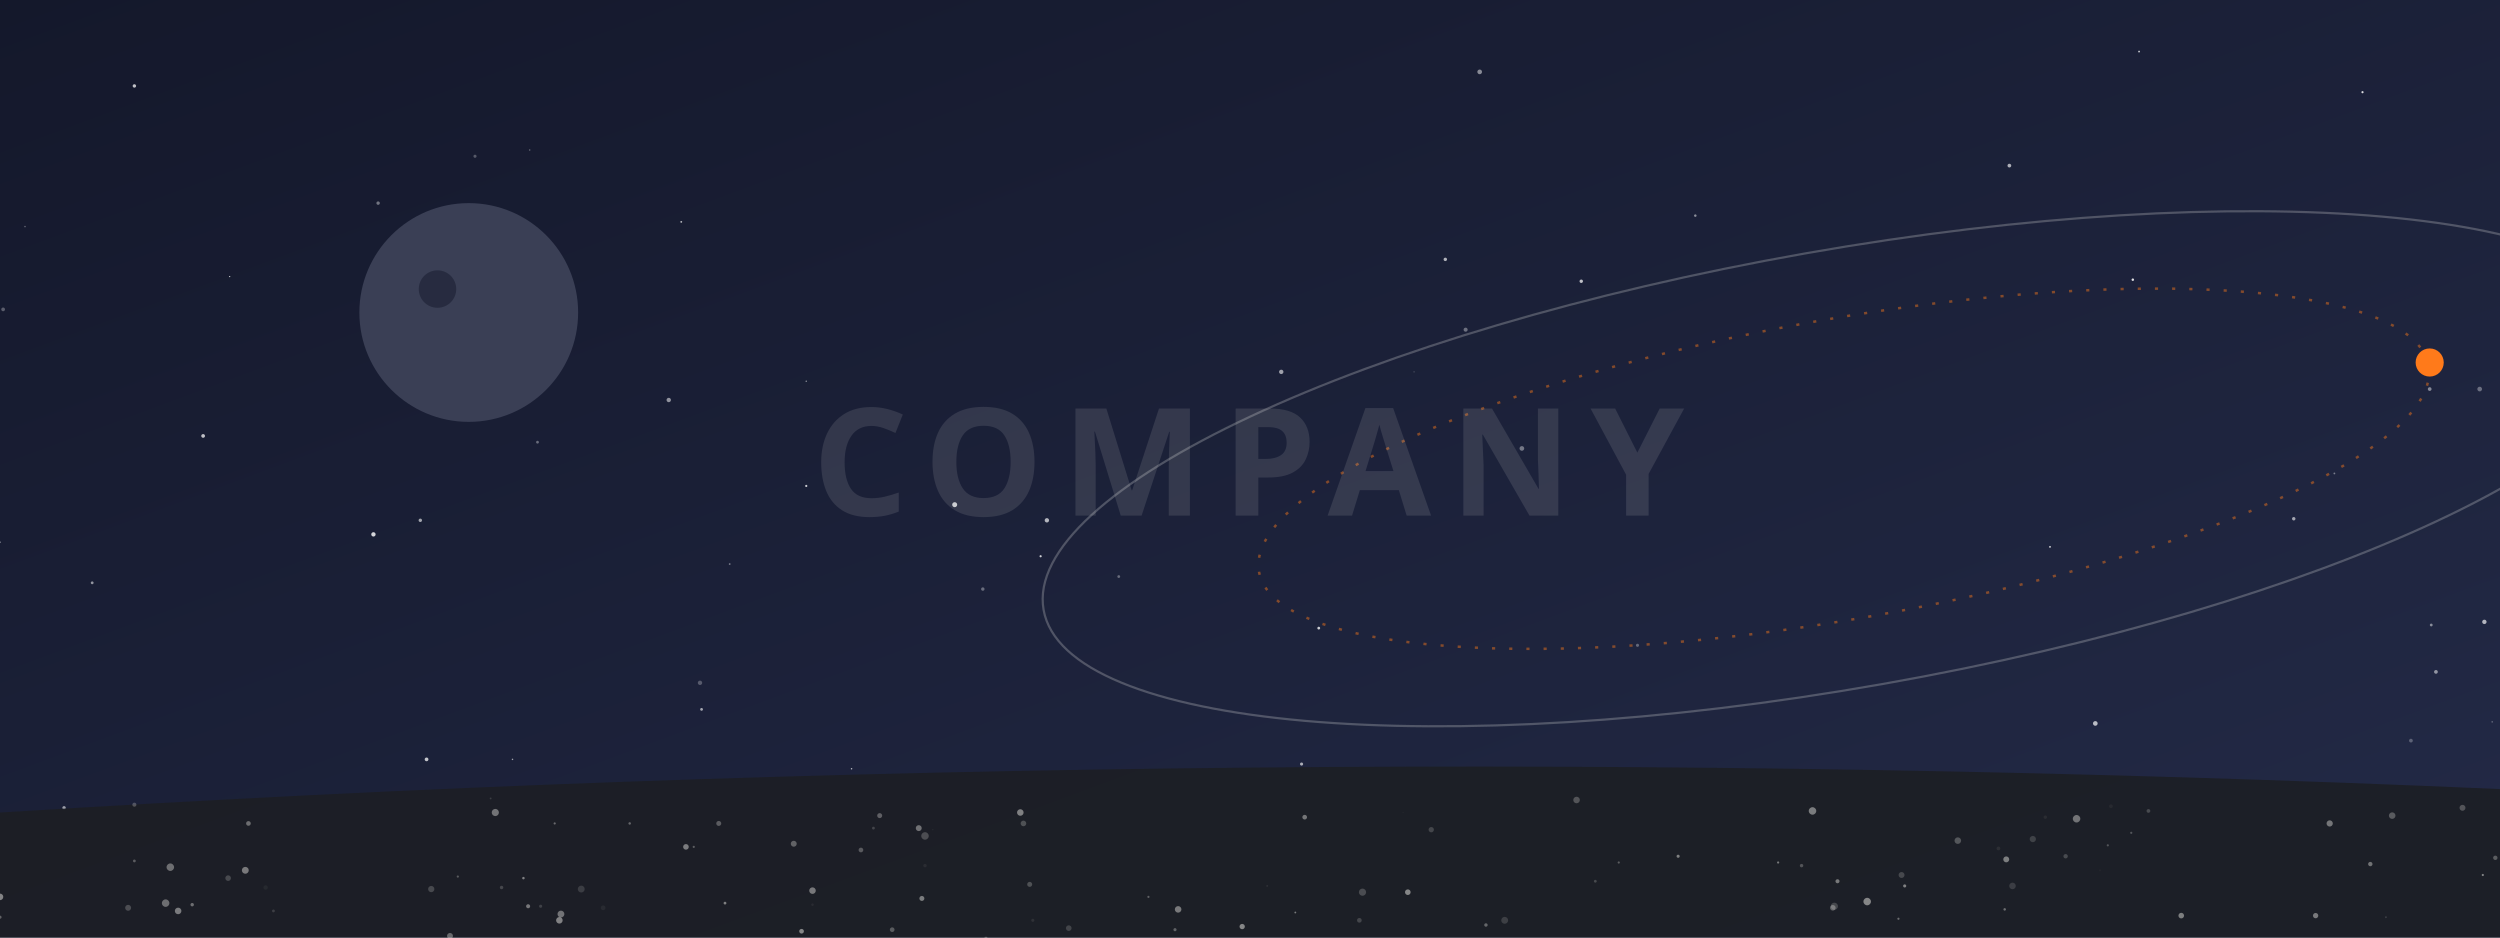
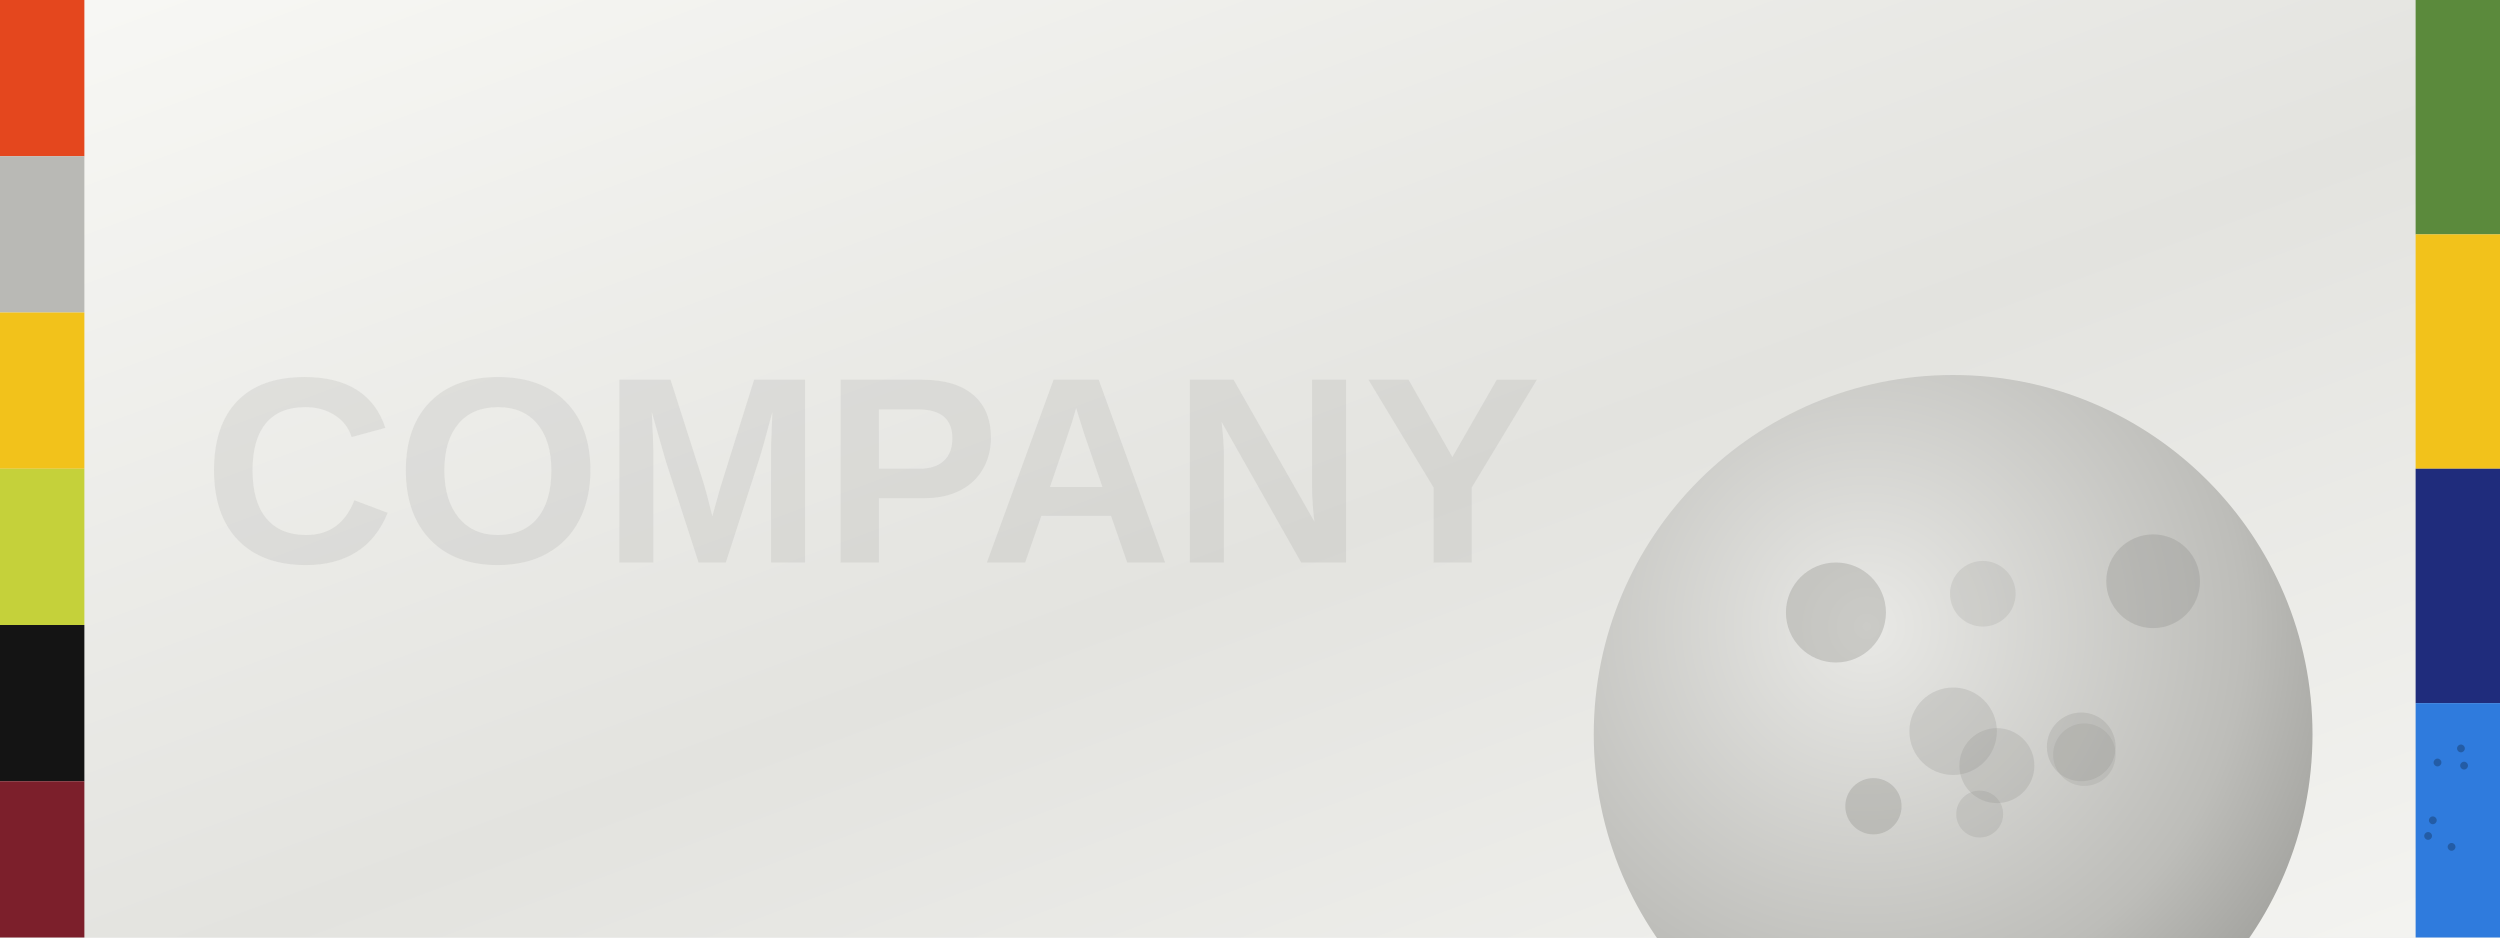
- <svg xmlns="http://www.w3.org/2000/svg" viewBox="0 0 1600 600" width="1600" height="600" role="img" aria-label="月面の地平線と軌道線を描いた会社概要のカバーイメージ">
+ <svg xmlns="http://www.w3.org/2000/svg" viewBox="0 0 1600 600" width="1600" height="600" role="img" aria-label="パールの地に月と色ブロックを配した会社概要のカバーイメージ">
  <defs>
-     <linearGradient id="c" x1="0" y1="0" x2="1" y2="1">
-       <stop offset="0" stop-color="#14182B" />
-       <stop offset="1" stop-color="#232A47" />
+     <linearGradient id="c12" x1="0" y1="0" x2="1" y2="1">
+       <stop offset="0" stop-color="#F8F8F5" />
+       <stop offset=".55" stop-color="#E3E3DF" />
+       <stop offset="1" stop-color="#F4F4F1" />
    </linearGradient>
  </defs>
-   <rect width="1600" height="600" fill="url(#c)" />
-   <circle cx="0" cy="347" r="0.5" fill="#fff" opacity="0.55" />
-   <circle cx="629" cy="377" r="1.1" fill="#fff" opacity="0.34" />
-   <circle cx="242" cy="130" r="1.1" fill="#fff" opacity="0.39" />
-   <circle cx="1555" cy="249" r="1.2" fill="#fff" opacity="0.46" />
-   <circle cx="86" cy="55" r="1.1" fill="#fff" opacity="0.73" />
-   <circle cx="16" cy="145" r="0.5" fill="#fff" opacity="0.35" />
-   <circle cx="246" cy="194" r="0.5" fill="#fff" opacity="0.76" />
-   <circle cx="1587" cy="249" r="1.5" fill="#fff" opacity="0.34" />
-   <circle cx="239" cy="342" r="1.4" fill="#fff" opacity="0.81" />
-   <circle cx="947" cy="46" r="1.5" fill="#fff" opacity="0.48" />
-   <circle cx="1543" cy="474" r="1.2" fill="#fff" opacity="0.27" />
-   <circle cx="1309" cy="523" r="1.1" fill="#fff" opacity="0.62" />
-   <circle cx="436" cy="142" r="0.6" fill="#fff" opacity="0.69" />
-   <circle cx="1365" cy="179" r="0.8" fill="#fff" opacity="0.85" />
-   <circle cx="1341" cy="463" r="1.5" fill="#fff" opacity="0.69" />
-   <circle cx="1369" cy="33" r="0.6" fill="#fff" opacity="0.75" />
-   <circle cx="1344" cy="557" r="0.6" fill="#fff" opacity="0.30" />
-   <circle cx="597" cy="531" r="0.4" fill="#fff" opacity="0.62" />
-   <circle cx="520" cy="579" r="0.8" fill="#fff" opacity="0.59" />
-   <circle cx="467" cy="361" r="0.6" fill="#fff" opacity="0.40" />
-   <circle cx="1494" cy="303" r="0.6" fill="#fff" opacity="0.41" />
-   <circle cx="670" cy="333" r="1.4" fill="#fff" opacity="0.67" />
-   <circle cx="1590" cy="398" r="1.4" fill="#fff" opacity="0.66" />
-   <circle cx="339" cy="96" r="0.5" fill="#fff" opacity="0.34" />
-   <circle cx="1512" cy="59" r="0.7" fill="#fff" opacity="0.84" />
-   <circle cx="716" cy="369" r="0.9" fill="#fff" opacity="0.33" />
-   <circle cx="1351" cy="516" r="1.2" fill="#fff" opacity="0.49" />
-   <circle cx="661" cy="589" r="1.0" fill="#fff" opacity="0.84" />
-   <circle cx="1048" cy="413" r="1.0" fill="#fff" opacity="0.31" />
-   <circle cx="1468" cy="332" r="1.1" fill="#fff" opacity="0.59" />
-   <circle cx="147" cy="177" r="0.4" fill="#fff" opacity="0.83" />
-   <circle cx="516" cy="311" r="0.7" fill="#fff" opacity="0.78" />
-   <circle cx="273" cy="486" r="1.2" fill="#fff" opacity="0.74" />
-   <circle cx="1286" cy="106" r="1.2" fill="#fff" opacity="0.64" />
-   <circle cx="1595" cy="462" r="0.5" fill="#fff" opacity="0.34" />
-   <circle cx="130" cy="279" r="1.2" fill="#fff" opacity="0.72" />
-   <circle cx="1279" cy="543" r="1.2" fill="#fff" opacity="0.72" />
-   <circle cx="41" cy="517" r="1.1" fill="#fff" opacity="0.57" />
-   <circle cx="820" cy="238" r="1.4" fill="#fff" opacity="0.58" />
-   <circle cx="833" cy="489" r="1.0" fill="#fff" opacity="0.63" />
-   <circle cx="1559" cy="430" r="1.2" fill="#fff" opacity="0.51" />
-   <circle cx="545" cy="492" r="0.5" fill="#fff" opacity="0.67" />
-   <circle cx="592" cy="554" r="1.1" fill="#fff" opacity="0.63" />
-   <circle cx="170" cy="568" r="1.4" fill="#fff" opacity="0.48" />
-   <circle cx="59" cy="373" r="0.9" fill="#fff" opacity="0.53" />
-   <circle cx="311" cy="257" r="1.2" fill="#fff" opacity="0.36" />
-   <circle cx="1312" cy="350" r="0.6" fill="#fff" opacity="0.79" />
-   <circle cx="2" cy="198" r="1.2" fill="#fff" opacity="0.29" />
-   <circle cx="328" cy="486" r="0.5" fill="#fff" opacity="0.58" />
-   <circle cx="666" cy="356" r="0.7" fill="#fff" opacity="0.79" />
-   <circle cx="428" cy="256" r="1.4" fill="#fff" opacity="0.52" />
-   <circle cx="344" cy="283" r="0.9" fill="#fff" opacity="0.35" />
-   <circle cx="386" cy="581" r="1.5" fill="#fff" opacity="0.56" />
-   <circle cx="449" cy="454" r="0.9" fill="#fff" opacity="0.60" />
-   <circle cx="974" cy="287" r="1.5" fill="#fff" opacity="0.39" />
-   <circle cx="1012" cy="180" r="1.1" fill="#fff" opacity="0.72" />
-   <circle cx="898" cy="520" r="0.4" fill="#fff" opacity="0.36" />
-   <circle cx="631" cy="600" r="0.9" fill="#fff" opacity="0.66" />
-   <circle cx="844" cy="402" r="0.9" fill="#fff" opacity="0.77" />
-   <circle cx="938" cy="211" r="1.3" fill="#fff" opacity="0.36" />
-   <circle cx="925" cy="166" r="1.1" fill="#fff" opacity="0.66" />
-   <circle cx="611" cy="323" r="1.6" fill="#fff" opacity="0.76" />
-   <circle cx="905" cy="238" r="0.4" fill="#fff" opacity="0.26" />
-   <circle cx="448" cy="437" r="1.4" fill="#fff" opacity="0.26" />
-   <circle cx="304" cy="100" r="1.0" fill="#fff" opacity="0.27" />
-   <circle cx="811" cy="567" r="0.6" fill="#fff" opacity="0.84" />
-   <circle cx="269" cy="333" r="1.1" fill="#fff" opacity="0.59" />
-   <circle cx="1556" cy="400" r="0.9" fill="#fff" opacity="0.47" />
-   <circle cx="1085" cy="138" r="0.8" fill="#fff" opacity="0.50" />
-   <circle cx="516" cy="244" r="0.5" fill="#fff" opacity="0.48" />
-   <ellipse cx="1180" cy="300" rx="520" ry="140" transform="rotate(-10 1180 300)" fill="none" stroke="#EEEDE8" stroke-opacity=".25" stroke-width="1.4" />
-   <ellipse cx="1180" cy="300" rx="380" ry="96" transform="rotate(-10 1180 300)" fill="none" stroke="#FF7A1A" stroke-opacity=".45" stroke-width="1.6" stroke-dasharray="2 9" />
-   <path d="M0 520 Q800 470 1600 505 V600 H0Z" fill="#1C1E24" opacity=".9" />
-   <circle cx="0" cy="574" r="2.1" fill="#EEEDE8" opacity="0.49" />
-   <circle cx="1482" cy="586" r="1.7" fill="#EEEDE8" opacity="0.44" />
-   <circle cx="1329" cy="524" r="2.4" fill="#EEEDE8" opacity="0.41" />
-   <circle cx="1284" cy="550" r="1.9" fill="#EEEDE8" opacity="0.46" />
-   <circle cx="1160" cy="519" r="2.4" fill="#EEEDE8" opacity="0.45" />
-   <circle cx="684" cy="594" r="1.8" fill="#EEEDE8" opacity="0.18" />
-   <circle cx="0" cy="587" r="1.0" fill="#EEEDE8" opacity="0.33" />
-   <circle cx="653" cy="520" r="2.1" fill="#EEEDE8" opacity="0.47" />
-   <circle cx="659" cy="566" r="1.6" fill="#EEEDE8" opacity="0.24" />
-   <circle cx="359" cy="585" r="2.2" fill="#EEEDE8" opacity="0.41" />
-   <circle cx="338" cy="580" r="1.3" fill="#EEEDE8" opacity="0.43" />
-   <circle cx="752" cy="595" r="1.0" fill="#EEEDE8" opacity="0.33" />
-   <circle cx="872" cy="571" r="2.3" fill="#EEEDE8" opacity="0.22" />
-   <circle cx="146" cy="562" r="1.8" fill="#EEEDE8" opacity="0.21" />
-   <circle cx="520" cy="570" r="2.1" fill="#EEEDE8" opacity="0.43" />
-   <circle cx="1217" cy="560" r="1.9" fill="#EEEDE8" opacity="0.20" />
-   <circle cx="1322" cy="548" r="1.4" fill="#EEEDE8" opacity="0.21" />
-   <circle cx="513" cy="596" r="1.5" fill="#EEEDE8" opacity="0.50" />
-   <circle cx="963" cy="589" r="2.2" fill="#EEEDE8" opacity="0.16" />
-   <circle cx="372" cy="569" r="2.2" fill="#EEEDE8" opacity="0.15" />
-   <circle cx="1219" cy="567" r="1.0" fill="#EEEDE8" opacity="0.48" />
-   <circle cx="460" cy="527" r="1.6" fill="#EEEDE8" opacity="0.30" />
-   <circle cx="1589" cy="560" r="0.7" fill="#EEEDE8" opacity="0.49" />
-   <circle cx="901" cy="571" r="1.8" fill="#EEEDE8" opacity="0.50" />
-   <circle cx="571" cy="595" r="1.5" fill="#EEEDE8" opacity="0.29" />
-   <circle cx="1576" cy="517" r="1.9" fill="#EEEDE8" opacity="0.26" />
-   <circle cx="1597" cy="549" r="1.4" fill="#EEEDE8" opacity="0.30" />
-   <circle cx="1517" cy="553" r="1.4" fill="#EEEDE8" opacity="0.40" />
-   <circle cx="335" cy="562" r="0.8" fill="#EEEDE8" opacity="0.48" />
-   <circle cx="123" cy="579" r="1.1" fill="#EEEDE8" opacity="0.39" />
-   <circle cx="293" cy="561" r="0.7" fill="#EEEDE8" opacity="0.29" />
-   <circle cx="559" cy="530" r="0.9" fill="#EEEDE8" opacity="0.19" />
-   <circle cx="563" cy="522" r="1.6" fill="#EEEDE8" opacity="0.32" />
-   <circle cx="1527" cy="587" r="0.6" fill="#EEEDE8" opacity="0.16" />
-   <circle cx="795" cy="593" r="1.7" fill="#EEEDE8" opacity="0.50" />
-   <circle cx="1074" cy="548" r="1.0" fill="#EEEDE8" opacity="0.47" />
-   <circle cx="1253" cy="538" r="2.1" fill="#EEEDE8" opacity="0.27" />
-   <circle cx="444" cy="542" r="0.7" fill="#EEEDE8" opacity="0.32" />
-   <circle cx="1021" cy="564" r="0.9" fill="#EEEDE8" opacity="0.21" />
-   <circle cx="1036" cy="552" r="0.7" fill="#EEEDE8" opacity="0.30" />
-   <circle cx="355" cy="527" r="0.7" fill="#EEEDE8" opacity="0.37" />
-   <circle cx="590" cy="575" r="1.6" fill="#EEEDE8" opacity="0.45" />
-   <circle cx="508" cy="540" r="1.9" fill="#EEEDE8" opacity="0.33" />
-   <circle cx="317" cy="520" r="2.3" fill="#EEEDE8" opacity="0.41" />
-   <circle cx="464" cy="578" r="0.9" fill="#EEEDE8" opacity="0.47" />
-   <circle cx="870" cy="589" r="1.5" fill="#EEEDE8" opacity="0.19" />
-   <circle cx="754" cy="582" r="2.1" fill="#EEEDE8" opacity="0.44" />
-   <circle cx="403" cy="527" r="0.8" fill="#EEEDE8" opacity="0.35" />
-   <circle cx="1288" cy="567" r="2.1" fill="#EEEDE8" opacity="0.15" />
-   <circle cx="588" cy="530" r="1.9" fill="#EEEDE8" opacity="0.40" />
-   <circle cx="1531" cy="522" r="2.1" fill="#EEEDE8" opacity="0.29" />
-   <circle cx="106" cy="578" r="2.4" fill="#EEEDE8" opacity="0.39" />
-   <circle cx="551" cy="544" r="1.5" fill="#EEEDE8" opacity="0.29" />
-   <circle cx="1153" cy="554" r="1.1" fill="#EEEDE8" opacity="0.26" />
-   <circle cx="655" cy="527" r="1.8" fill="#EEEDE8" opacity="0.24" />
-   <circle cx="829" cy="584" r="0.6" fill="#EEEDE8" opacity="0.45" />
-   <circle cx="439" cy="542" r="1.8" fill="#EEEDE8" opacity="0.45" />
-   <circle cx="951" cy="592" r="1.1" fill="#EEEDE8" opacity="0.35" />
-   <circle cx="114" cy="583" r="2.1" fill="#EEEDE8" opacity="0.45" />
-   <circle cx="1283" cy="582" r="0.8" fill="#EEEDE8" opacity="0.39" />
-   <circle cx="735" cy="574" r="0.7" fill="#EEEDE8" opacity="0.32" />
-   <circle cx="1195" cy="577" r="2.4" fill="#EEEDE8" opacity="0.50" />
-   <circle cx="314" cy="511" r="0.6" fill="#EEEDE8" opacity="0.15" />
-   <circle cx="86" cy="551" r="0.9" fill="#EEEDE8" opacity="0.30" />
-   <circle cx="1396" cy="586" r="1.8" fill="#EEEDE8" opacity="0.46" />
-   <circle cx="346" cy="580" r="1.0" fill="#EEEDE8" opacity="0.17" />
-   <circle cx="1491" cy="527" r="2.0" fill="#EEEDE8" opacity="0.42" />
-   <circle cx="86" cy="515" r="1.3" fill="#EEEDE8" opacity="0.26" />
-   <circle cx="109" cy="555" r="2.4" fill="#EEEDE8" opacity="0.39" />
-   <circle cx="159" cy="527" r="1.5" fill="#EEEDE8" opacity="0.38" />
-   <circle cx="835" cy="523" r="1.5" fill="#EEEDE8" opacity="0.42" />
-   <circle cx="276" cy="569" r="2.0" fill="#EEEDE8" opacity="0.21" />
-   <circle cx="1301" cy="537" r="2.0" fill="#EEEDE8" opacity="0.17" />
-   <circle cx="1349" cy="541" r="0.7" fill="#EEEDE8" opacity="0.26" />
-   <circle cx="1364" cy="533" r="0.7" fill="#EEEDE8" opacity="0.27" />
-   <circle cx="82" cy="581" r="1.9" fill="#EEEDE8" opacity="0.23" />
-   <circle cx="1174" cy="580" r="2.3" fill="#EEEDE8" opacity="0.20" />
-   <circle cx="157" cy="557" r="2.2" fill="#EEEDE8" opacity="0.44" />
-   <circle cx="321" cy="568" r="1.1" fill="#EEEDE8" opacity="0.20" />
-   <circle cx="1375" cy="519" r="1.2" fill="#EEEDE8" opacity="0.21" />
-   <circle cx="916" cy="531" r="1.7" fill="#EEEDE8" opacity="0.19" />
-   <circle cx="1215" cy="588" r="0.7" fill="#EEEDE8" opacity="0.38" />
-   <circle cx="1176" cy="564" r="1.3" fill="#EEEDE8" opacity="0.43" />
-   <circle cx="175" cy="583" r="0.9" fill="#EEEDE8" opacity="0.16" />
-   <circle cx="1009" cy="512" r="2.1" fill="#EEEDE8" opacity="0.26" />
-   <circle cx="1173" cy="581" r="1.8" fill="#EEEDE8" opacity="0.32" />
-   <circle cx="592" cy="535" r="2.4" fill="#EEEDE8" opacity="0.23" />
-   <circle cx="288" cy="599" r="1.9" fill="#EEEDE8" opacity="0.36" />
-   <circle cx="358" cy="589" r="2.1" fill="#EEEDE8" opacity="0.48" />
-   <circle cx="1138" cy="552" r="0.7" fill="#EEEDE8" opacity="0.43" />
-   <circle cx="300" cy="200" r="70" fill="#3a3f55" />
-   <circle cx="280" cy="185" r="12" fill="#14182B" opacity=".5" />
-   <circle cx="1555" cy="232" r="9" fill="#FF7A1A" />
-   <text x="520" y="330" font-family="Sora, Segoe UI, sans-serif" font-size="96" font-weight="700" fill="#EEEDE8" opacity=".12" letter-spacing="12">COMPANY</text>
+   <rect width="1600" height="600" fill="url(#c12)" />
+   <rect x="0" y="0" width="54" height="100" fill="#E4471E" />
+   <rect x="0" y="100" width="54" height="100" fill="#B9B9B5" />
+   <rect x="0" y="200" width="54" height="100" fill="#F2C21B" />
+   <rect x="0" y="300" width="54" height="100" fill="#C5D13A" />
+   <rect x="0" y="400" width="54" height="100" fill="#141414" />
+   <rect x="0" y="500" width="54" height="100" fill="#7C1F2B" />
+   <rect x="1546" y="0" width="54" height="150" fill="#5B8A3C" />
+   <rect x="1546" y="150" width="54" height="150" fill="#F2C21B" />
+   <rect x="1546" y="300" width="54" height="150" fill="#1F2C7C" />
+   <rect x="1546" y="450" width="54" height="150" fill="#2F7BDD" />
+   <circle cx="1554" cy="535" r="2.5" fill="#000" opacity=".25" />
+   <circle cx="1557" cy="525" r="2.5" fill="#000" opacity=".25" />
+   <circle cx="1569" cy="542" r="2.5" fill="#000" opacity=".25" />
+   <circle cx="1575" cy="479" r="2.5" fill="#000" opacity=".25" />
+   <circle cx="1560" cy="488" r="2.5" fill="#000" opacity=".25" />
+   <circle cx="1577" cy="490" r="2.5" fill="#000" opacity=".25" />
+   <defs>
+     <radialGradient id="cm12" cx=".38" cy=".35" r=".75">
+       <stop offset="0" stop-color="#E9E9E6" />
+       <stop offset=".7" stop-color="#BDBDB9" />
+       <stop offset="1" stop-color="#9C9C98" />
+     </radialGradient>
+   </defs>
+   <g opacity="1">
+     <circle cx="1250" cy="470" r="230" fill="url(#cm12)" />
+     <circle cx="1332" cy="478" r="22" fill="#8F8F8B" opacity="0.25" />
+     <circle cx="1378" cy="372" r="30" fill="#8F8F8B" opacity="0.32" />
+     <circle cx="1175" cy="392" r="32" fill="#8F8F8B" opacity="0.34" />
+     <circle cx="1199" cy="516" r="18" fill="#8F8F8B" opacity="0.34" />
+     <circle cx="1250" cy="468" r="28" fill="#8F8F8B" opacity="0.24" />
+     <circle cx="1278" cy="490" r="24" fill="#8F8F8B" opacity="0.24" />
+     <circle cx="1334" cy="483" r="20" fill="#8F8F8B" opacity="0.21" />
+     <circle cx="1267" cy="521" r="15" fill="#8F8F8B" opacity="0.23" />
+     <circle cx="1269" cy="380" r="21" fill="#8F8F8B" opacity="0.19" />
+   </g>
+   <text x="130" y="360" text-anchor="start" font-family="Barlow, 'Arial Black', Arial, sans-serif" font-size="170" font-weight="800" fill="#141414" opacity="0.07">COMPANY</text>
</svg>
